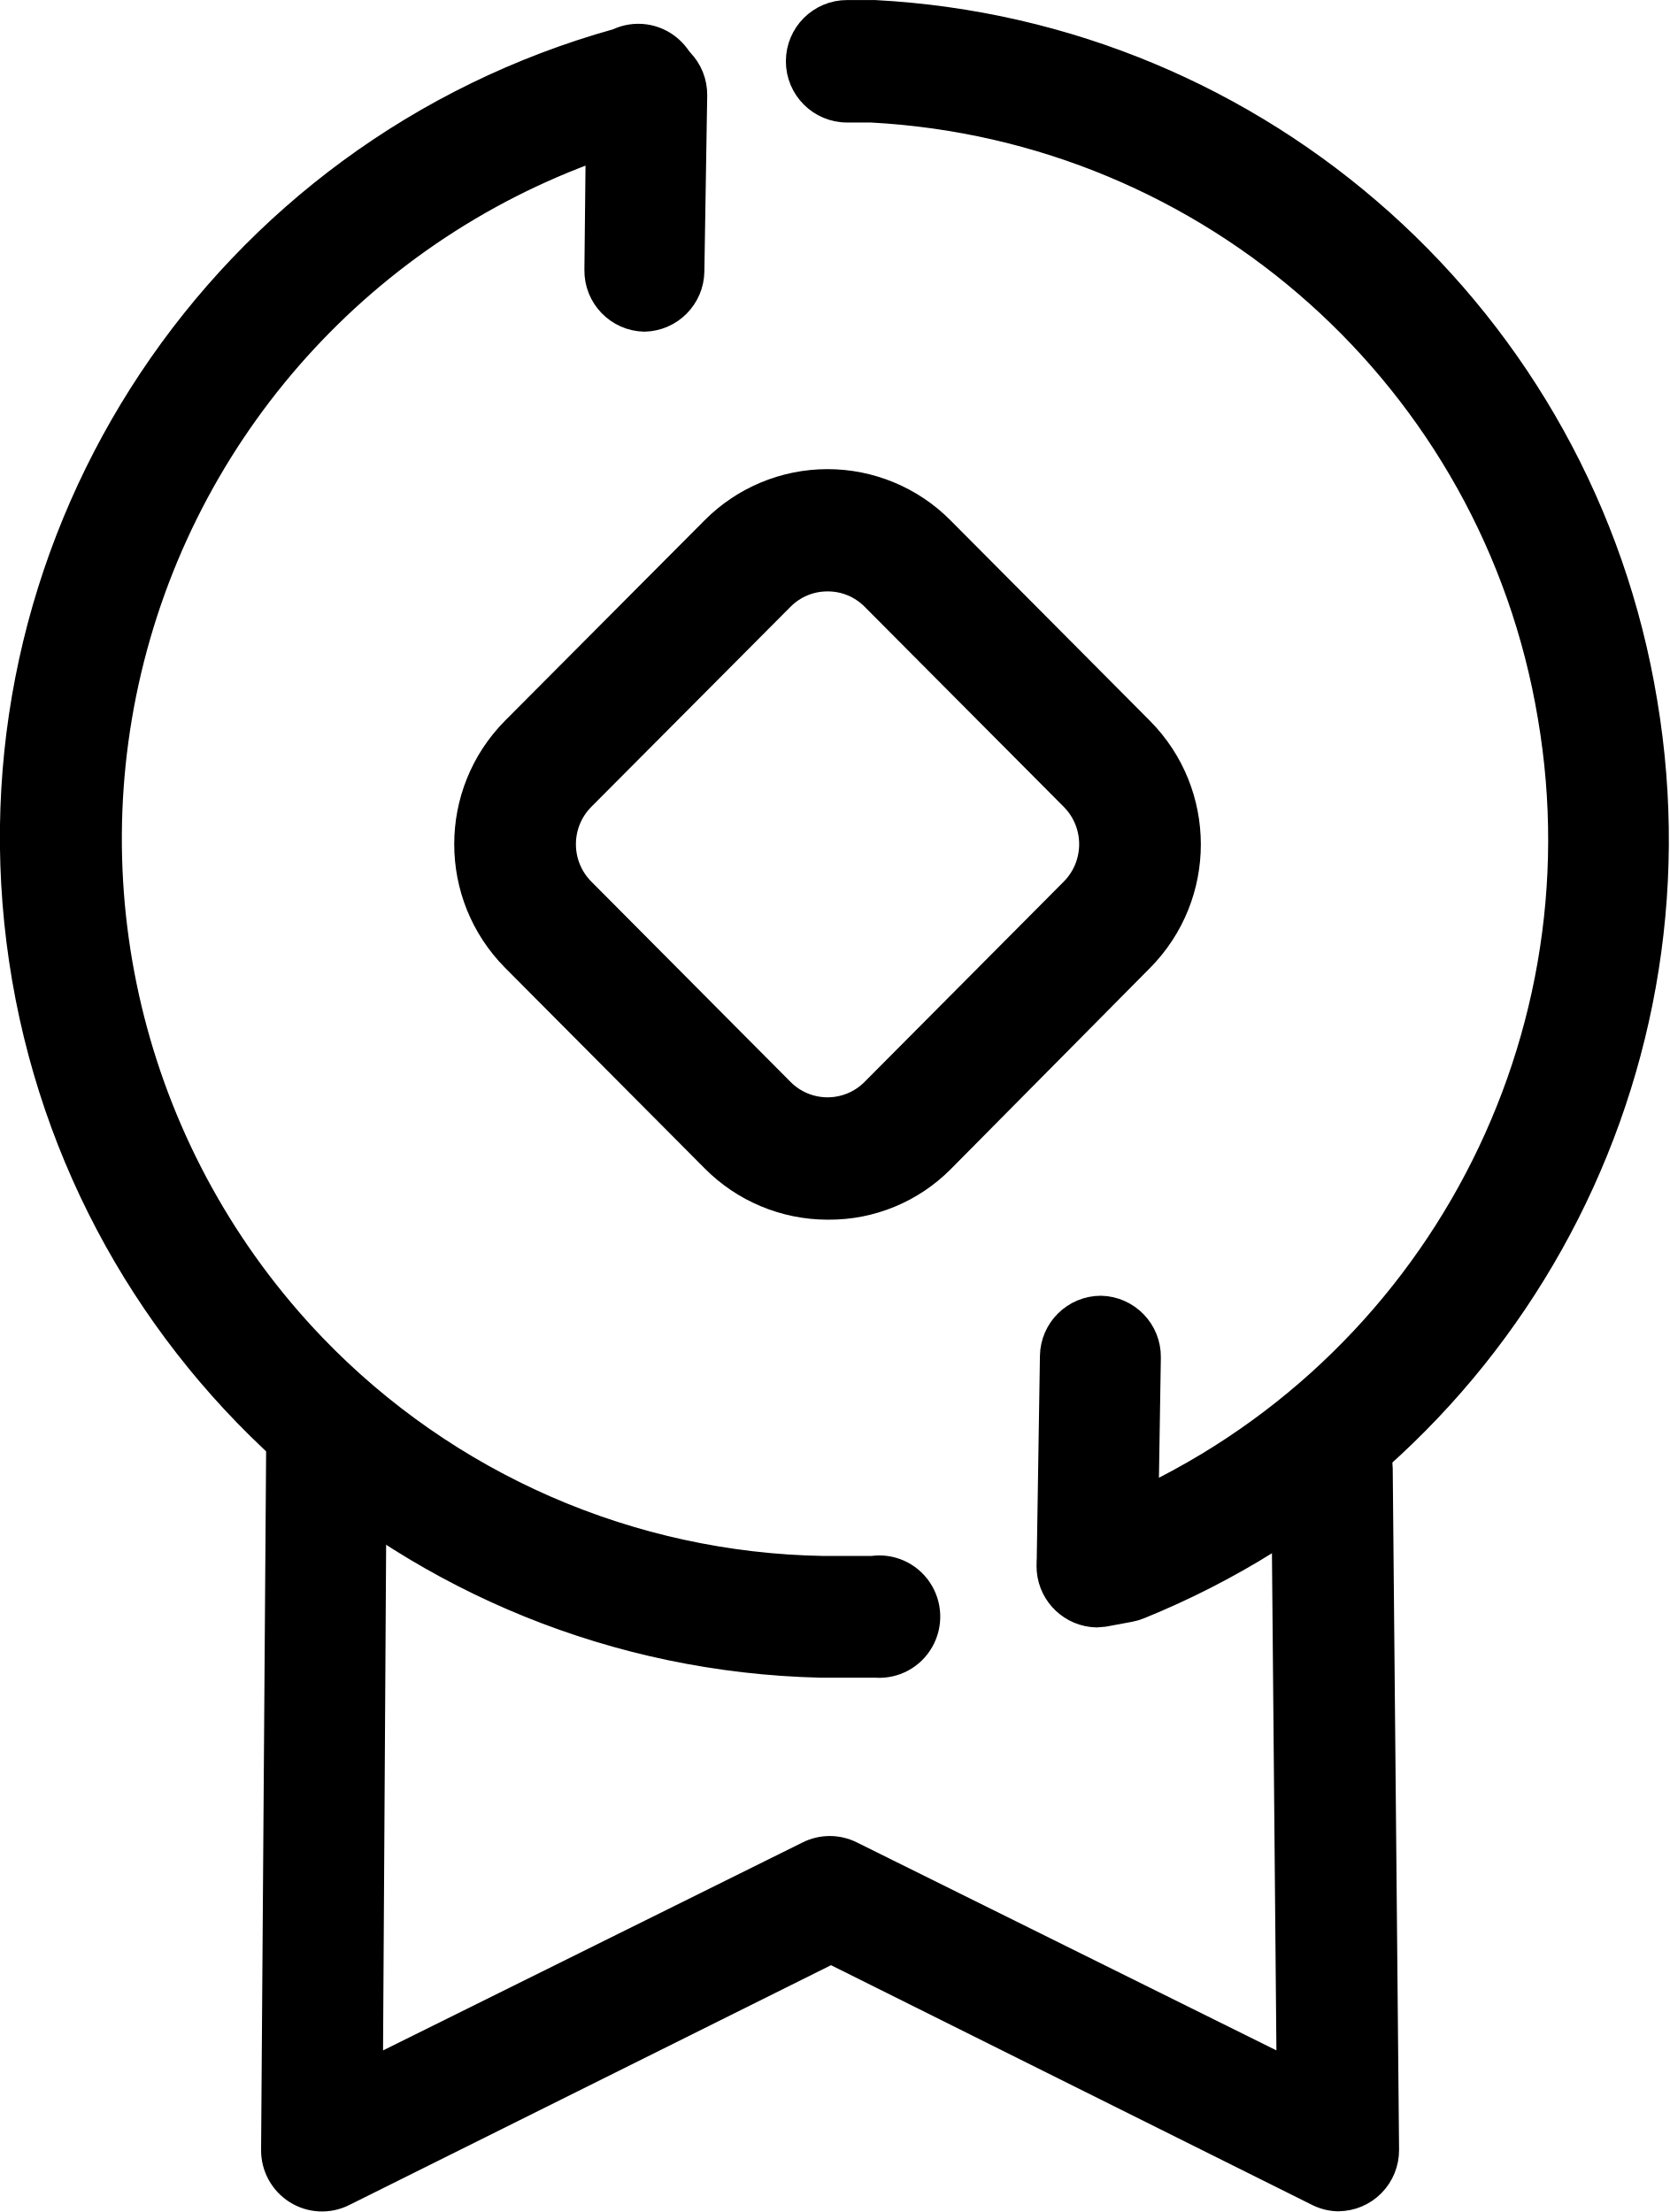
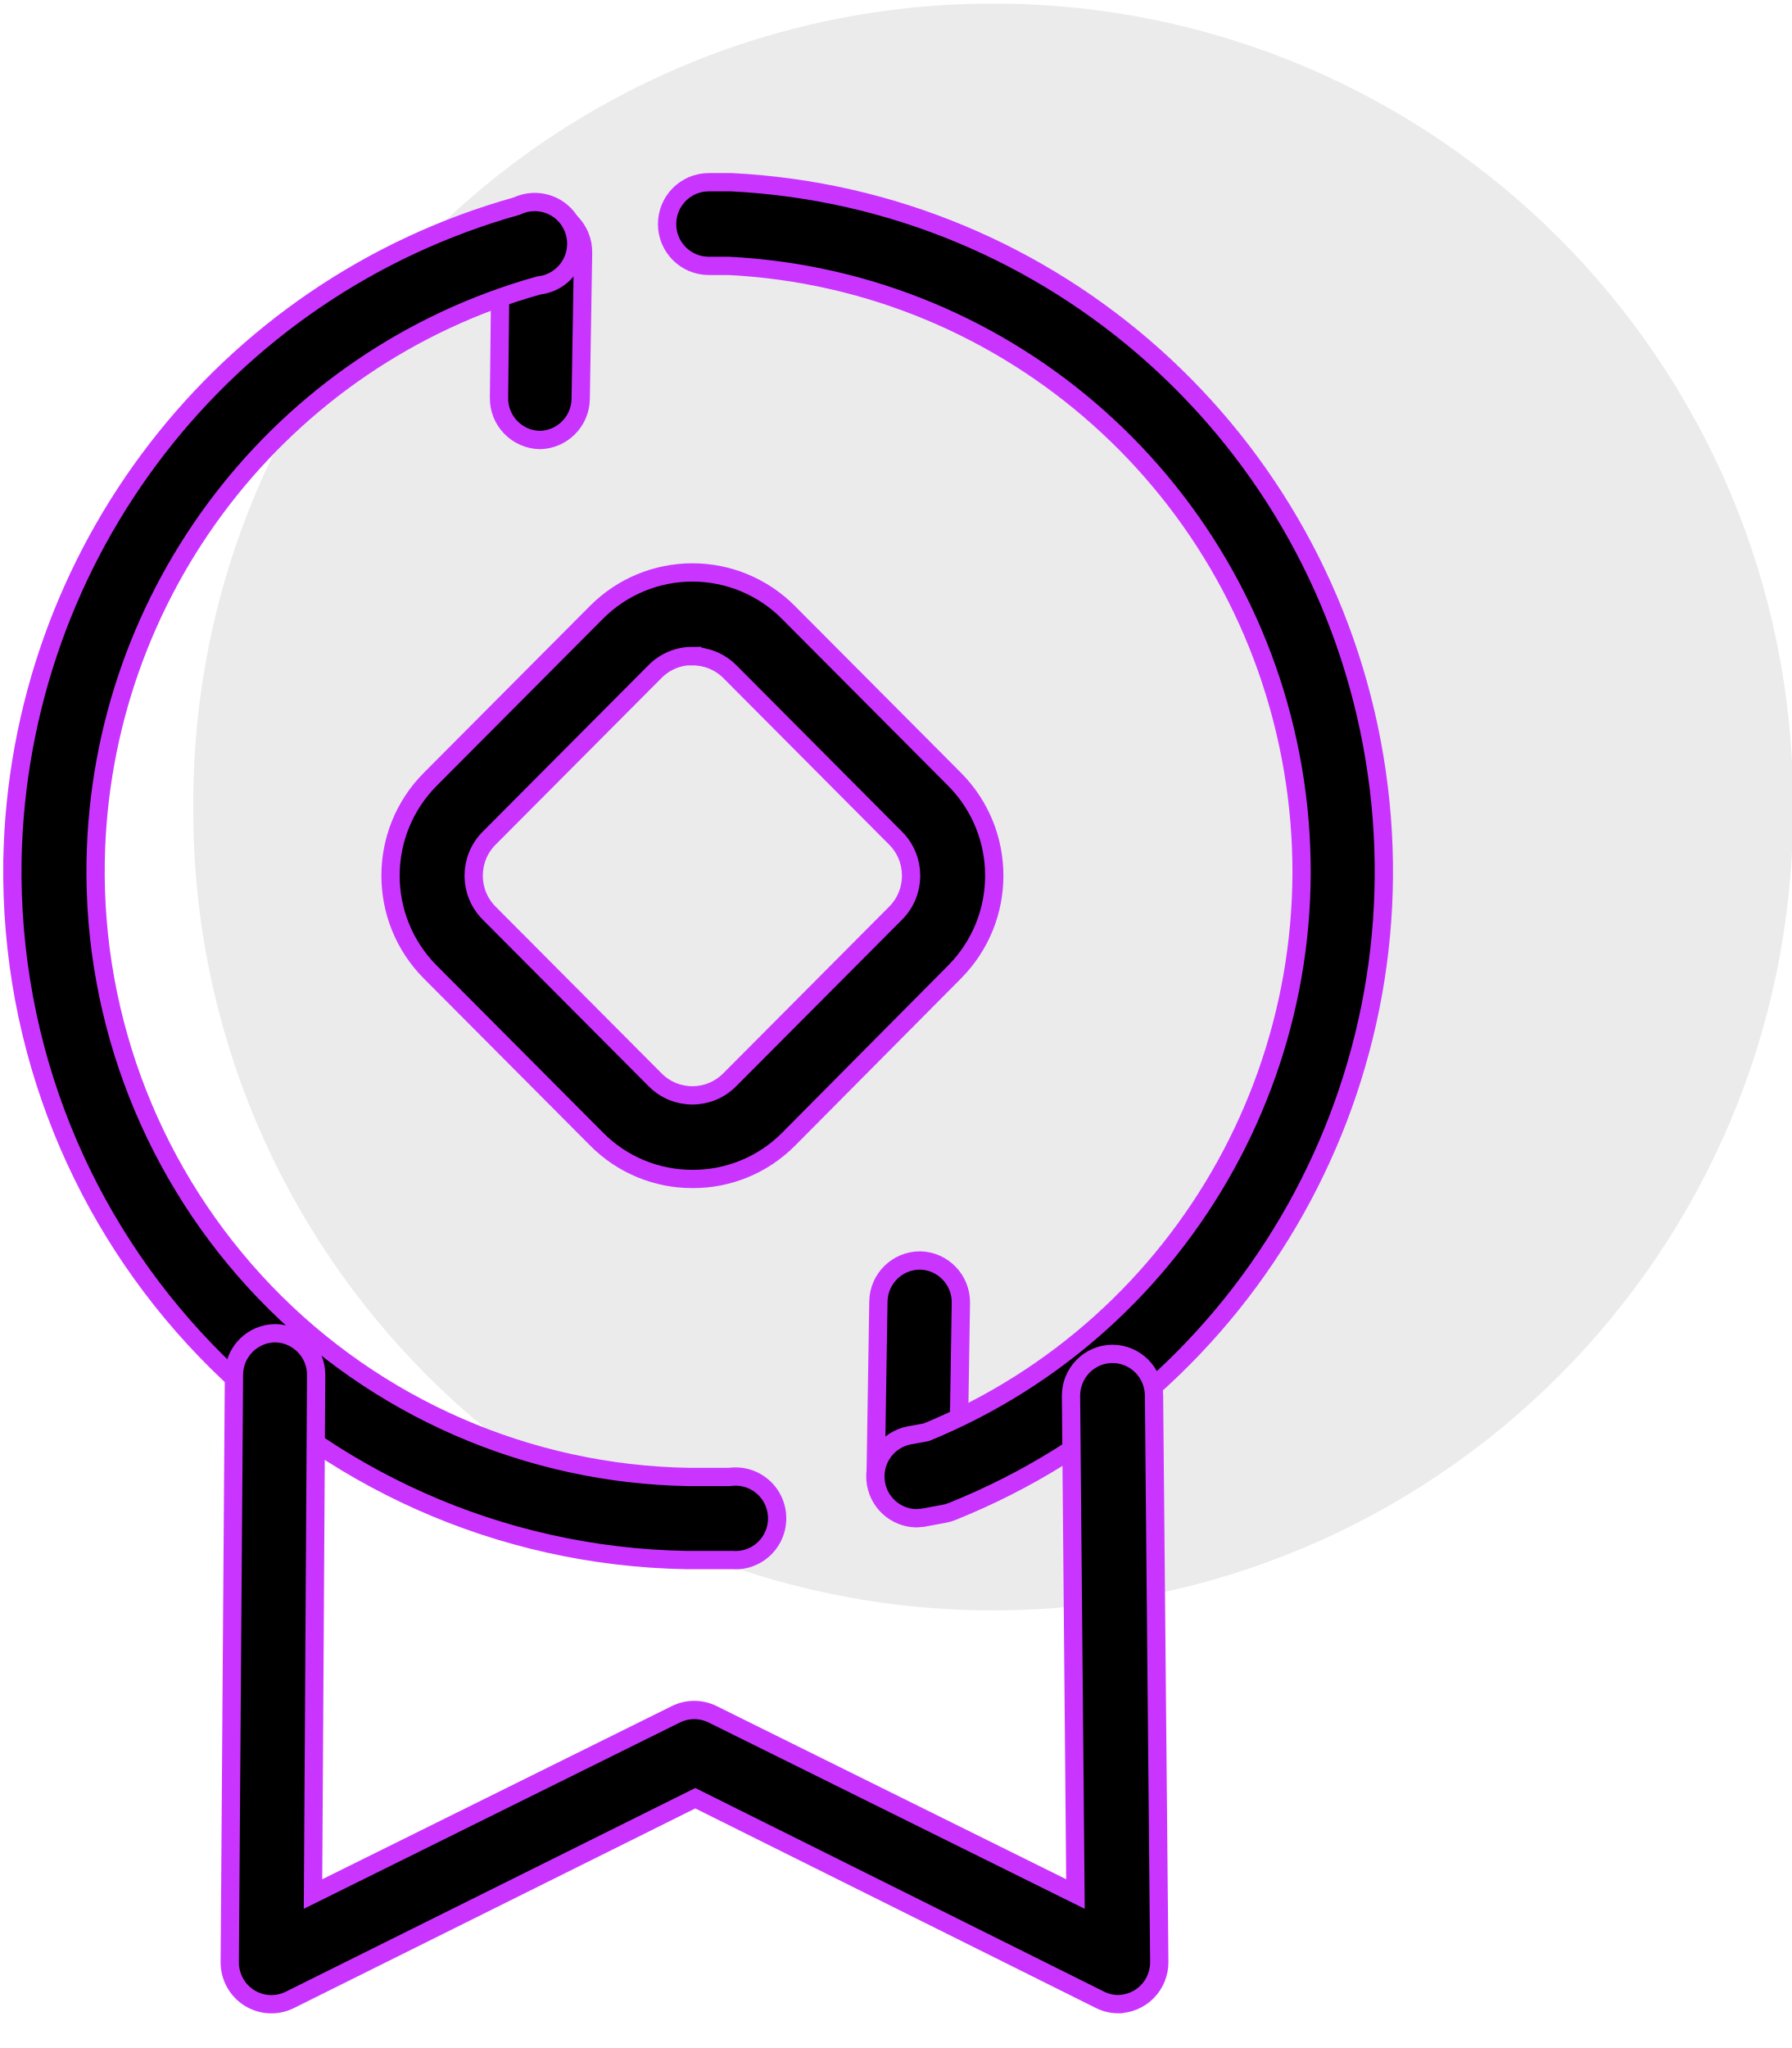
- <svg xmlns="http://www.w3.org/2000/svg" width="38.16" height="50.572">
-   <g fill="currentColor" stroke="currentColor" stroke-miterlimit="10" stroke-width=".5">
-     <path d="M14.729 7.333a1.146 1.146 0 0 1-1.121-1.164l.043-4.021a1.146 1.146 0 0 1 1.143-1.127 1.146 1.146 0 0 1 1.121 1.163l-.065 4.022a1.146 1.146 0 0 1-1.121 1.127zM25.069 36.753a1.146 1.146 0 0 1-1.121-1.164l.072-4.588a1.146 1.146 0 0 1 1.143-1.127 1.146 1.146 0 0 1 1.121 1.163l-.073 4.589a1.146 1.146 0 0 1-1.142 1.127z" />
-     <path d="M19.798 38.106H18.75A18.953 18.953 0 0 1 14.1.905a1.137 1.137 0 0 1 1.243.174 1.15 1.15 0 0 1-.643 2.008 16.723 16.723 0 0 0-7.51 27.666 16.508 16.508 0 0 0 11.624 5.07h1.121a1.14 1.14 0 0 1 1.109.491 1.154 1.154 0 0 1 .046 1.218 1.141 1.141 0 0 1-1.068.575zM25.061 36.957a1.15 1.15 0 0 1-.2-2.276l.477-.087a16.668 16.668 0 0 0 10.06-18.209A16.591 16.591 0 0 0 19.913 2.551h-.55a1.15 1.15 0 0 1 0-2.3h.629a18.881 18.881 0 0 1 17.642 15.807 18.967 18.967 0 0 1-11.582 20.71 1.152 1.152 0 0 1-.224.065l-.586.109z" />
-     <path d="M18.94 27.635h-.034a3.709 3.709 0 0 1-2.623-1.1l-4.563-4.587a3.765 3.765 0 0 1 0-5.294l4.563-4.583a3.71 3.71 0 0 1 5.264 0l4.563 4.588a3.764 3.764 0 0 1 0 5.294l-4.555 4.6a3.658 3.658 0 0 1-2.615 1.082zm-.027-14.364a1.433 1.433 0 0 0-1.017.421l-4.563 4.584a1.463 1.463 0 0 0 0 2.05l4.563 4.589a1.441 1.441 0 0 0 2.039 0l4.563-4.589a1.464 1.464 0 0 0 0-2.05l-4.565-4.588a1.431 1.431 0 0 0-1.008-.417h-.01zM30.618 50.307a1.137 1.137 0 0 1-.506-.116L18.995 44.65 7.867 50.191a1.137 1.137 0 0 1-1.114-.057 1.15 1.15 0 0 1-.535-.983l.116-16.135a1.146 1.146 0 0 1 1.142-1.142 1.146 1.146 0 0 1 1.114 1.142l-.087 14.266 9.957-4.937a1.137 1.137 0 0 1 1.012 0l9.957 4.937-.123-13.685a1.152 1.152 0 0 1 .33-.815 1.139 1.139 0 0 1 .806-.342 1.146 1.146 0 0 1 1.142 1.134l.145 15.575a1.152 1.152 0 0 1-.332.817 1.139 1.139 0 0 1-.81.339z" />
+ <svg xmlns="http://www.w3.org/2000/svg" width="49" height="56">
+   <g fill="currentColor" stroke="currentColor" fill-rule="nonzero">
+     <path d="M48.539 21.974v.183c0 11.806-9.57 21.377-21.376 21.377-11.806 0-21.377-9.57-21.377-21.377v-.183c0-11.806 9.57-21.376 21.377-21.376 11.805 0 21.376 9.57 21.376 21.376z" opacity=".08" />
+     <path stroke="#CA34FF" stroke-width=".5" d="M14.765 12.032a1.141 1.141 0 0 1-1.117-1.158l.043-4.002A1.14 1.14 0 0 1 14.83 5.75c.626.012 1.125.53 1.117 1.158l-.065 4.002a1.141 1.141 0 0 1-1.117 1.122zM25.07 41.312a1.141 1.141 0 0 1-1.118-1.158l.072-4.566a1.14 1.14 0 0 1 1.139-1.122c.626.012 1.125.53 1.117 1.158l-.072 4.566a1.14 1.14 0 0 1-1.139 1.122z" />
+     <path stroke="#CA34FF" stroke-width=".5" d="M19.816 42.658h-1.045C8.421 42.472.174 33.905.34 23.51.504 15.145 6.113 7.88 14.138 5.634c.41-.195.897-.127 1.238.173a1.147 1.147 0 0 1-.64 1.998c-7.062 1.978-11.991 8.38-12.12 15.74A16.604 16.604 0 0 0 7.252 35.34a16.461 16.461 0 0 0 11.584 5.046h1.117c.431-.063.86.127 1.105.488.245.362.263.833.046 1.212-.216.38-.63.602-1.064.572h-.224zM25.062 41.515a1.14 1.14 0 0 1-1.116-1.042 1.143 1.143 0 0 1 .914-1.223l.476-.087c7.156-2.936 11.324-10.469 10.027-18.122-1.297-7.654-7.71-13.378-15.432-13.771h-.547a1.141 1.141 0 0 1-1.139-1.144c0-.631.51-1.143 1.139-1.143h.627c8.812.444 16.128 6.99 17.58 15.732 1.453 8.74-3.35 17.318-11.542 20.611a1.15 1.15 0 0 1-.223.066l-.584.108-.18.015z" />
+     <path stroke="#CA34FF" stroke-width=".5" d="M18.937 32.237a3.674 3.674 0 0 1-2.623-1.093l-4.547-4.566a3.738 3.738 0 0 1 0-5.269l4.547-4.566a3.7 3.7 0 0 1 5.246 0l4.547 4.566a3.738 3.738 0 0 1 0 5.269l-4.54 4.573a3.674 3.674 0 0 1-2.63 1.086zm0-14.3c-.38 0-.746.15-1.016.42l-4.547 4.566a1.452 1.452 0 0 0 0 2.041l4.547 4.566c.562.562 1.47.562 2.032 0l4.547-4.566a1.452 1.452 0 0 0 0-2.04l-4.547-4.567a1.438 1.438 0 0 0-1.016-.413v-.007zM30.596 54.801c-.175.001-.347-.038-.504-.115L19.016 49.17l-11.09 5.515a1.134 1.134 0 0 1-1.109-.057 1.145 1.145 0 0 1-.533-.978l.115-16.059a1.14 1.14 0 0 1 1.138-1.136 1.141 1.141 0 0 1 1.11 1.136l-.086 14.199 9.922-4.914c.318-.158.691-.158 1.009 0l9.922 4.914-.122-13.62a1.146 1.146 0 0 1 .328-.81c.212-.216.501-.339.803-.34.623 0 1.13.503 1.139 1.129l.144 15.5c.002.305-.117.598-.331.814a1.136 1.136 0 0 1-.808.337h.03z" />
  </g>
</svg>
